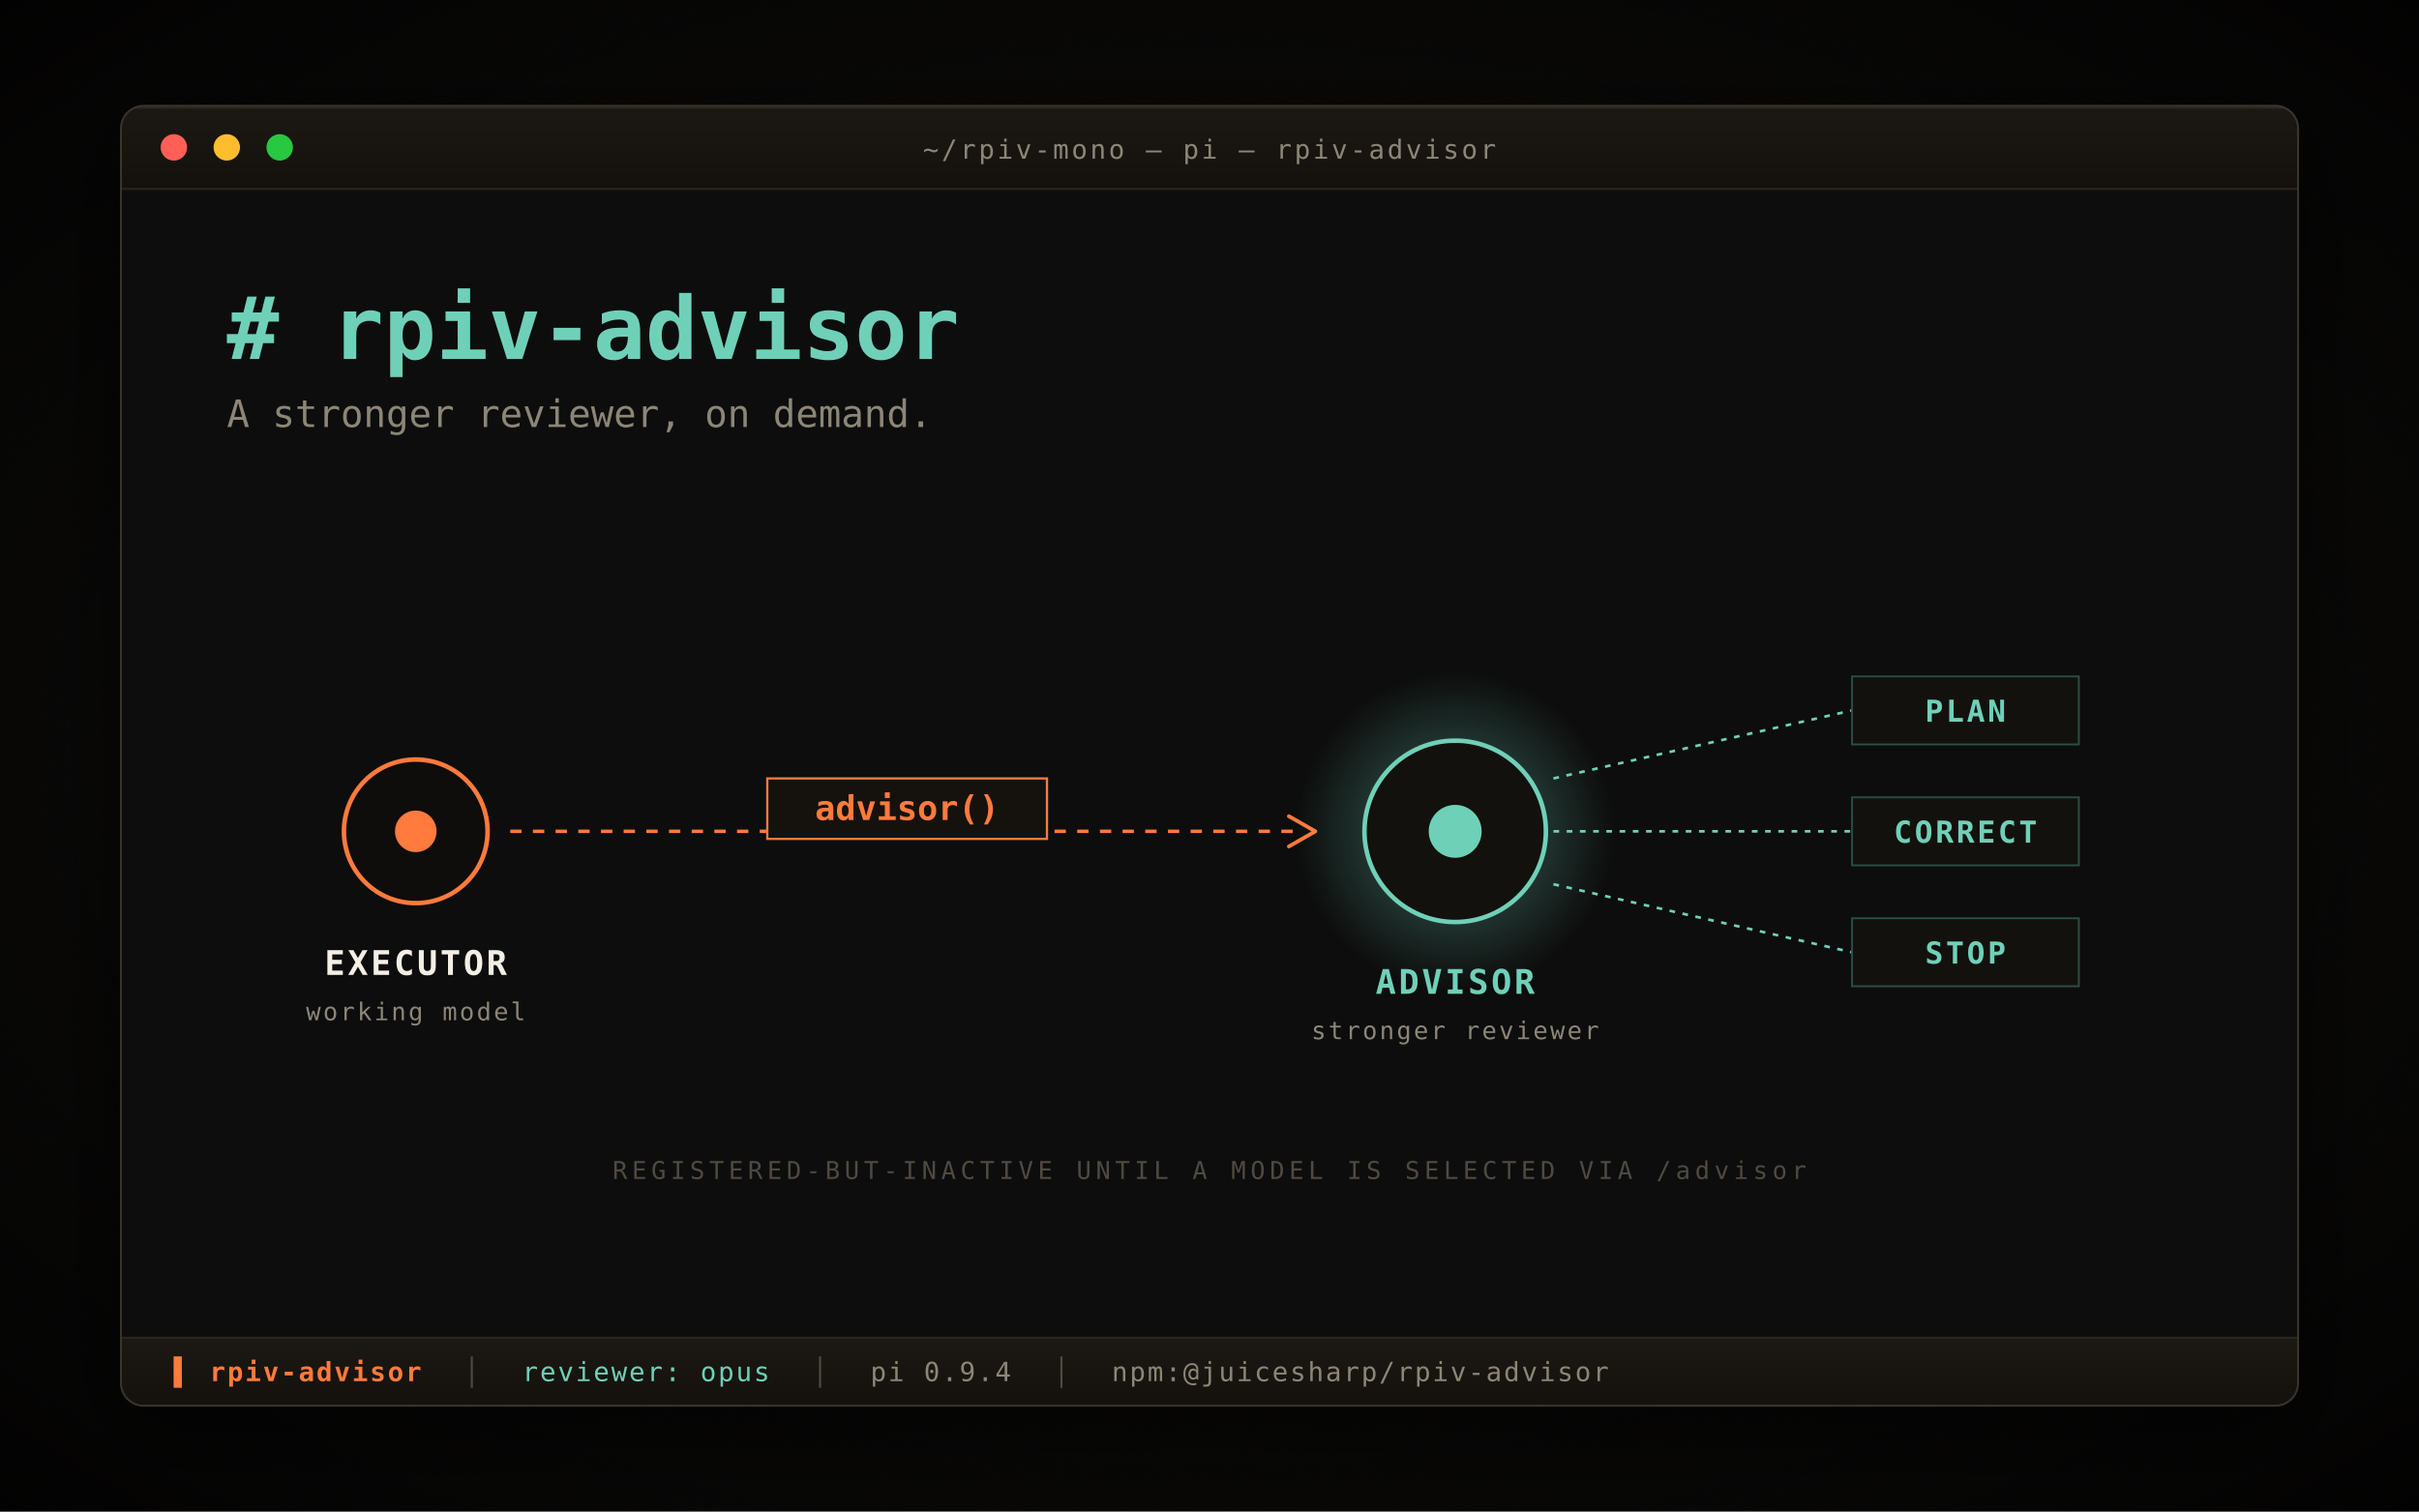
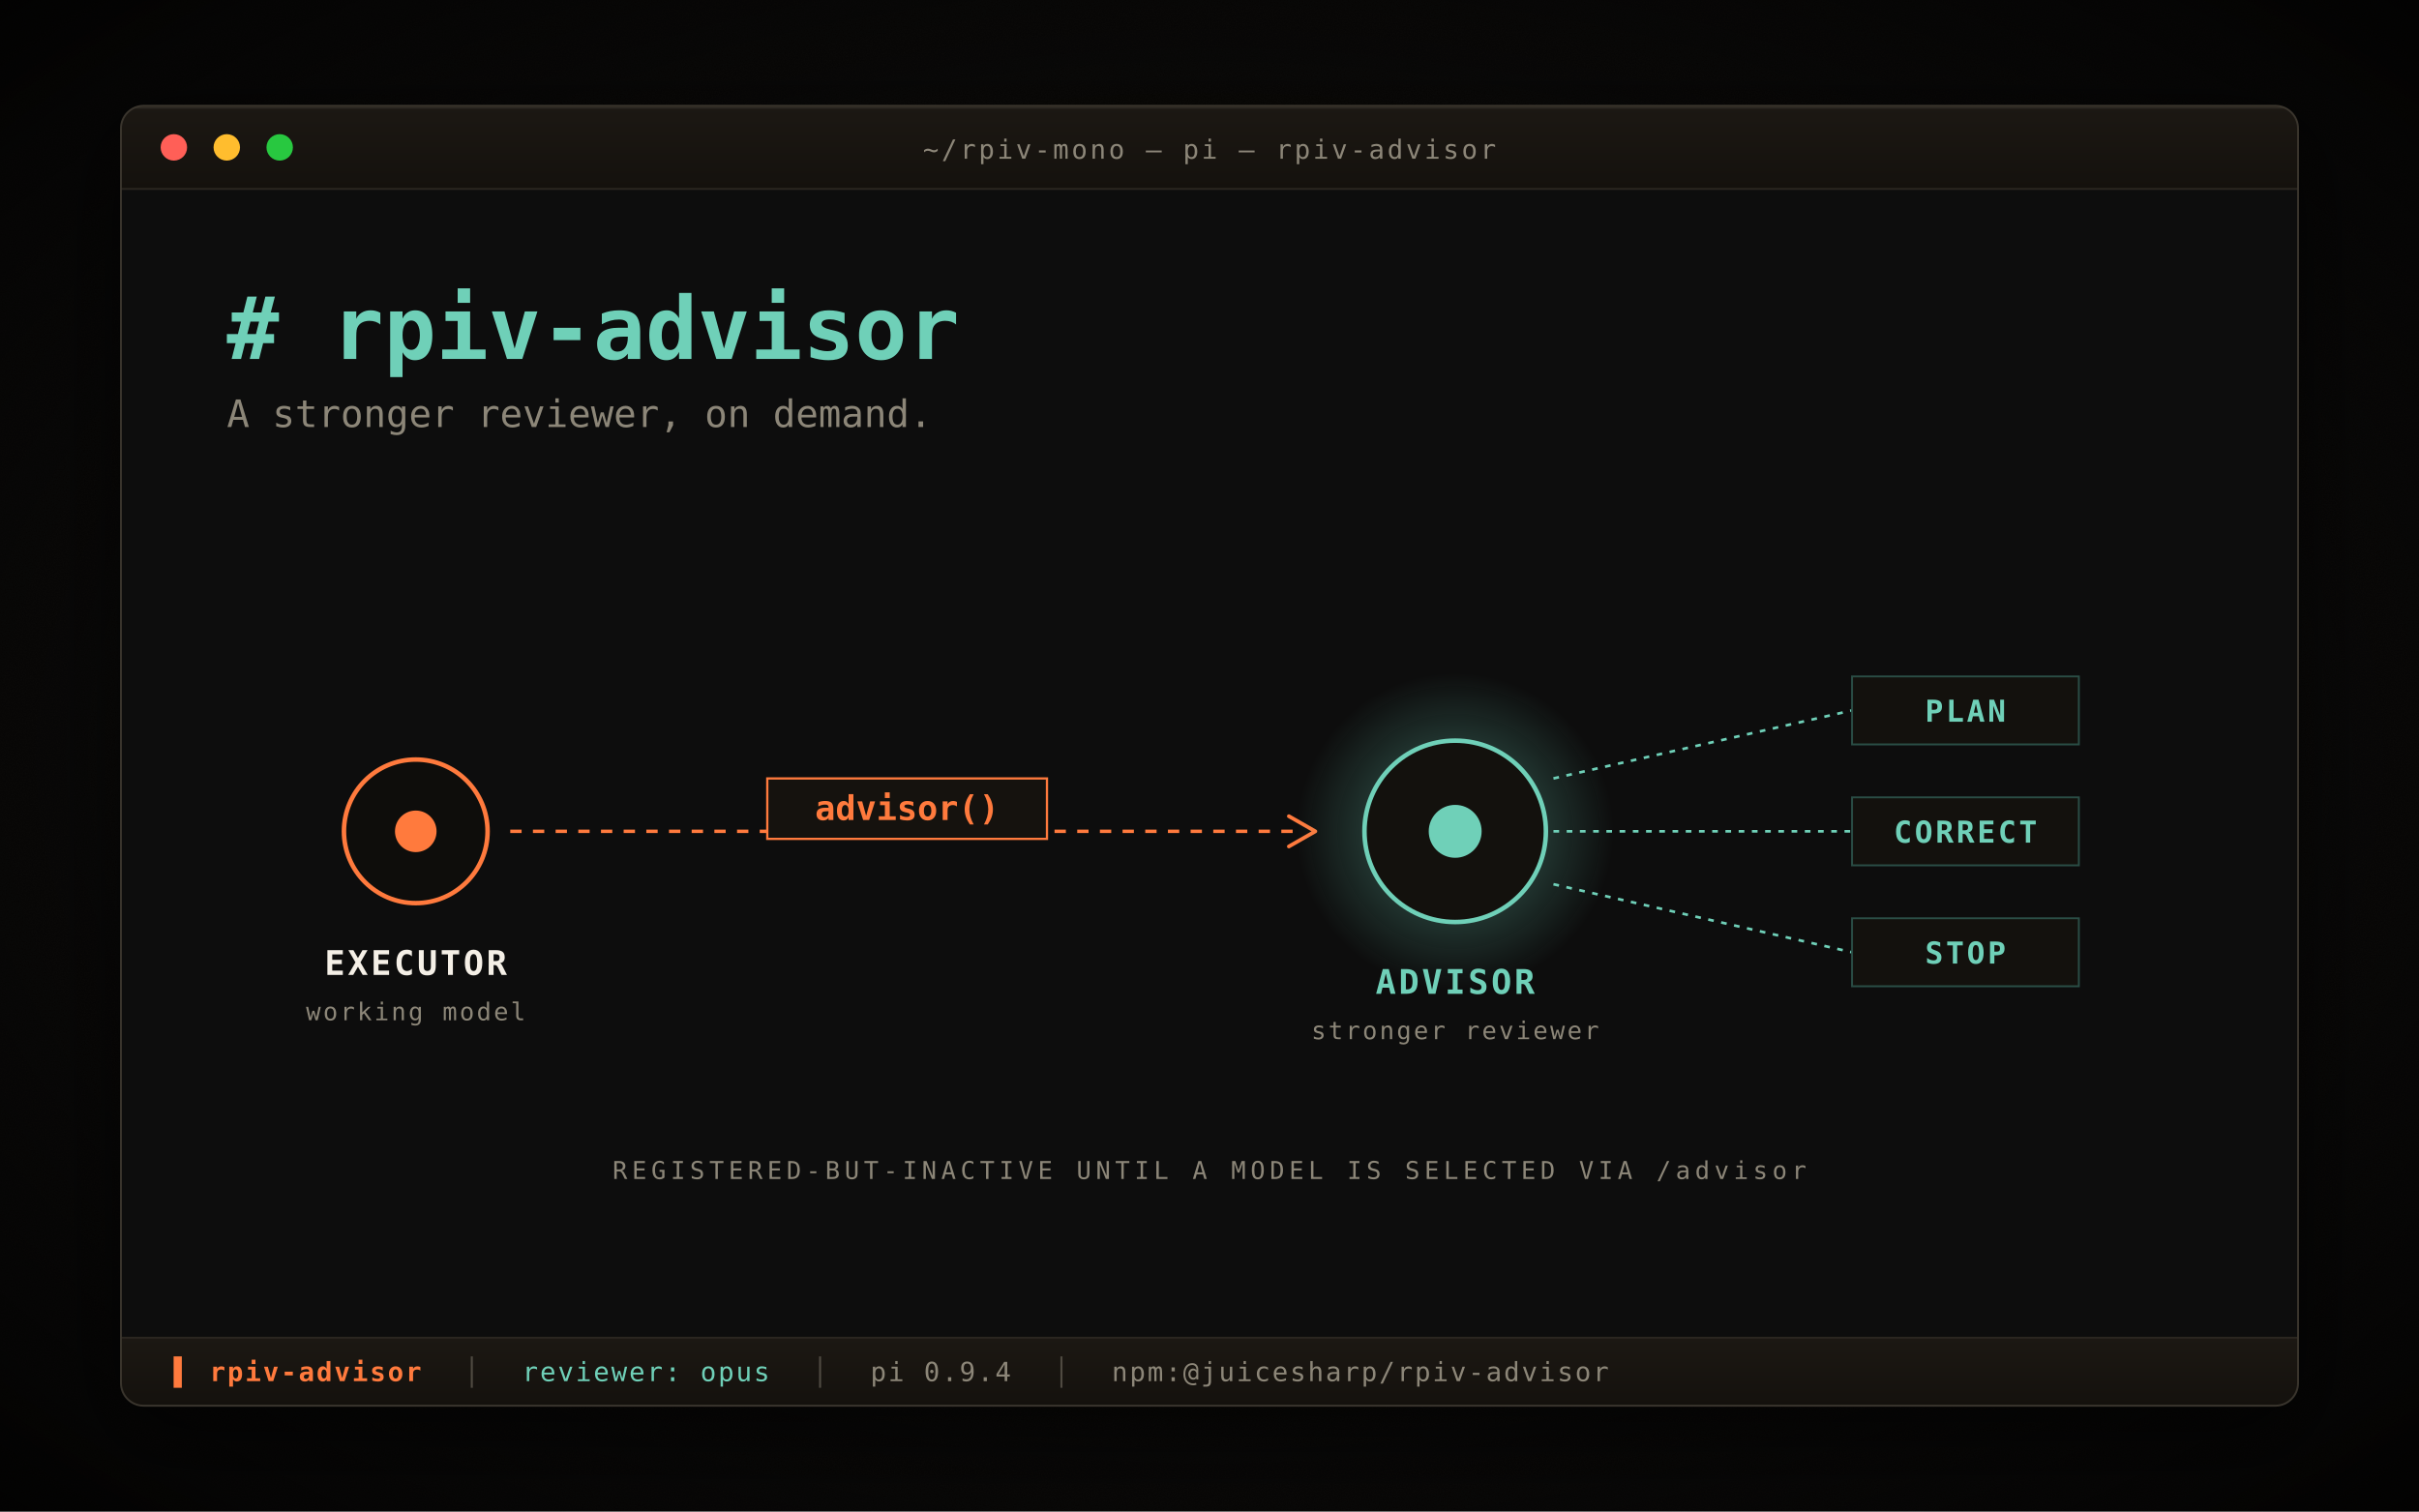
<svg xmlns="http://www.w3.org/2000/svg" viewBox="0 0 1280 800" role="img" aria-label="rpiv-advisor — Second-opinion handoff to a stronger reviewer model" preserveAspectRatio="xMidYMid meet">
  <defs>
    <style>
      .mono { font-family: 'JetBrains Mono', 'Fira Code', 'SFMono-Regular', ui-monospace, Menlo, Consolas, monospace; }
      .ink { fill: #F4EFE6; }
      .muted { fill: #8C8678; }
      .dim { fill: #4F4A41; }
      .accent { fill: #FF7A3D; }
      .mint { fill: #6FD0B8; }
    </style>
    <filter id="grain" x="0" y="0" width="100%" height="100%">
      <feTurbulence type="fractalNoise" baseFrequency="1.4" numOctaves="2" seed="13" />
      <feColorMatrix values="0 0 0 0 0.96  0 0 0 0 0.94  0 0 0 0 0.88  0 0 0 0.04 0" />
    </filter>
    <radialGradient id="vignette" cx="50%" cy="50%" r="70%">
      <stop offset="55%" stop-color="#070605" stop-opacity="0" />
      <stop offset="100%" stop-color="#000" stop-opacity="0.7" />
    </radialGradient>
    <linearGradient id="titleGrad" x1="0" y1="0" x2="0" y2="1">
      <stop offset="0%" stop-color="#1C1813" />
      <stop offset="100%" stop-color="#14110D" />
    </linearGradient>
    <filter id="winShadow" x="-10%" y="-10%" width="120%" height="130%">
      <feDropShadow dx="0" dy="14" stdDeviation="22" flood-color="#000" flood-opacity="0.6" />
    </filter>
    <radialGradient id="advisorGlow" cx="50%" cy="50%" r="50%">
      <stop offset="0%" stop-color="#6FD0B8" stop-opacity="0.45" />
      <stop offset="100%" stop-color="#6FD0B8" stop-opacity="0" />
    </radialGradient>
    <clipPath id="wclip">
      <rect x="64" y="56" width="1152" height="688" rx="12" />
    </clipPath>
  </defs>
  <rect width="1280" height="800" fill="#070605" />
  <rect width="1280" height="800" filter="url(#grain)" opacity="0.45" />
  <rect width="1280" height="800" fill="url(#vignette)" />
  <rect x="64" y="56" width="1152" height="688" rx="12" fill="#0E0D0B" filter="url(#winShadow)" />
  <g clip-path="url(#wclip)">
    <rect x="64" y="56" width="1152" height="44" fill="url(#titleGrad)" />
    <line x1="64" y1="100" x2="1216" y2="100" stroke="#2A2620" />
    <line x1="64" y1="57" x2="1216" y2="57" stroke="#3A352D" stroke-opacity="0.6" />
    <circle cx="92" cy="78" r="7" fill="#FF5F57" />
    <circle cx="120" cy="78" r="7" fill="#FFBD2E" />
    <circle cx="148" cy="78" r="7" fill="#28C840" />
    <text class="mono muted" x="640" y="84" font-size="14" letter-spacing="1.4" text-anchor="middle">~/rpiv-mono — pi — rpiv-advisor</text>
    <text class="mono mint" x="120" y="190" font-size="46" font-weight="700"># rpiv-advisor</text>
    <text class="mono muted" x="120" y="226" font-size="20">A stronger reviewer, on demand.</text>
    <g transform="translate(220 440)">
      <circle r="38" fill="#0E0D0B" stroke="#FF7A3D" stroke-width="2.4" />
      <circle r="11" fill="#FF7A3D" />
      <text class="mono ink" x="0" y="76" font-size="18" letter-spacing="1.4" text-anchor="middle" font-weight="700">EXECUTOR</text>
      <text class="mono muted" x="0" y="100" font-size="13" letter-spacing="1.2" text-anchor="middle">working model</text>
    </g>
    <line x1="270" y1="440" x2="690" y2="440" stroke="#FF7A3D" stroke-width="1.8" stroke-dasharray="6 6" />
    <path d="M682 432 L696 440 L682 448" fill="none" stroke="#FF7A3D" stroke-width="2" stroke-linejoin="round" stroke-linecap="round" />
    <rect x="406" y="412" width="148" height="32" fill="#15120E" stroke="#FF7A3D" stroke-width="1.2" />
    <text class="mono accent" x="480" y="434" font-size="18" font-weight="700" text-anchor="middle">advisor()</text>
    <g transform="translate(770 440)">
      <circle r="84" fill="url(#advisorGlow)" />
      <circle r="48" fill="#13110D" stroke="#6FD0B8" stroke-width="2.4" />
      <circle r="14" fill="#6FD0B8" />
      <text class="mono mint" x="0" y="86" font-size="18" letter-spacing="1.4" text-anchor="middle" font-weight="700">ADVISOR</text>
      <text class="mono muted" x="0" y="110" font-size="13" letter-spacing="1.2" text-anchor="middle">stronger reviewer</text>
    </g>
    <line x1="822" y1="412" x2="980" y2="376" stroke="#6FD0B8" stroke-width="1.4" stroke-dasharray="3 4" />
    <line x1="822" y1="440" x2="980" y2="440" stroke="#6FD0B8" stroke-width="1.4" stroke-dasharray="3 4" />
    <line x1="822" y1="468" x2="980" y2="504" stroke="#6FD0B8" stroke-width="1.4" stroke-dasharray="3 4" />
    <rect x="980" y="358" width="120" height="36" fill="#13110D" stroke="#2A4D45" stroke-width="1" />
    <text class="mono mint" x="1040" y="382" font-size="16" letter-spacing="1.4" text-anchor="middle" font-weight="700">PLAN</text>
    <rect x="980" y="422" width="120" height="36" fill="#13110D" stroke="#2A4D45" stroke-width="1" />
    <text class="mono mint" x="1040" y="446" font-size="16" letter-spacing="1.4" text-anchor="middle" font-weight="700">CORRECT</text>
    <rect x="980" y="486" width="120" height="36" fill="#13110D" stroke="#2A4D45" stroke-width="1" />
    <text class="mono mint" x="1040" y="510" font-size="16" letter-spacing="1.4" text-anchor="middle" font-weight="700">STOP</text>
-     <text class="mono dim" x="640" y="624" font-size="13" letter-spacing="2.4" text-anchor="middle">REGISTERED-BUT-INACTIVE UNTIL A MODEL IS SELECTED VIA /advisor</text>
+     <text class="mono muted" x="640" y="624" font-size="13" letter-spacing="2.4" text-anchor="middle">REGISTERED-BUT-INACTIVE UNTIL A MODEL IS SELECTED VIA /advisor</text>
    <rect x="64" y="708" width="1152" height="36" fill="url(#titleGrad)" />
    <line x1="64" y1="708" x2="1216" y2="708" stroke="#2A2620" />
    <text class="mono" font-size="14" y="731" letter-spacing="1">
      <tspan x="92" class="accent" font-weight="700">▌ rpiv-advisor</tspan>
      <tspan dx="14" class="dim">│</tspan>
      <tspan dx="14" class="mint">reviewer: opus</tspan>
      <tspan dx="14" class="dim">│</tspan>
      <tspan dx="14" class="muted">pi 0.9.4</tspan>
      <tspan dx="14" class="dim">│</tspan>
      <tspan dx="14" class="muted">npm:@juicesharp/rpiv-advisor</tspan>
    </text>
  </g>
  <rect x="64" y="56" width="1152" height="688" rx="12" fill="none" stroke="#3A352D" stroke-width="1" />
</svg>
